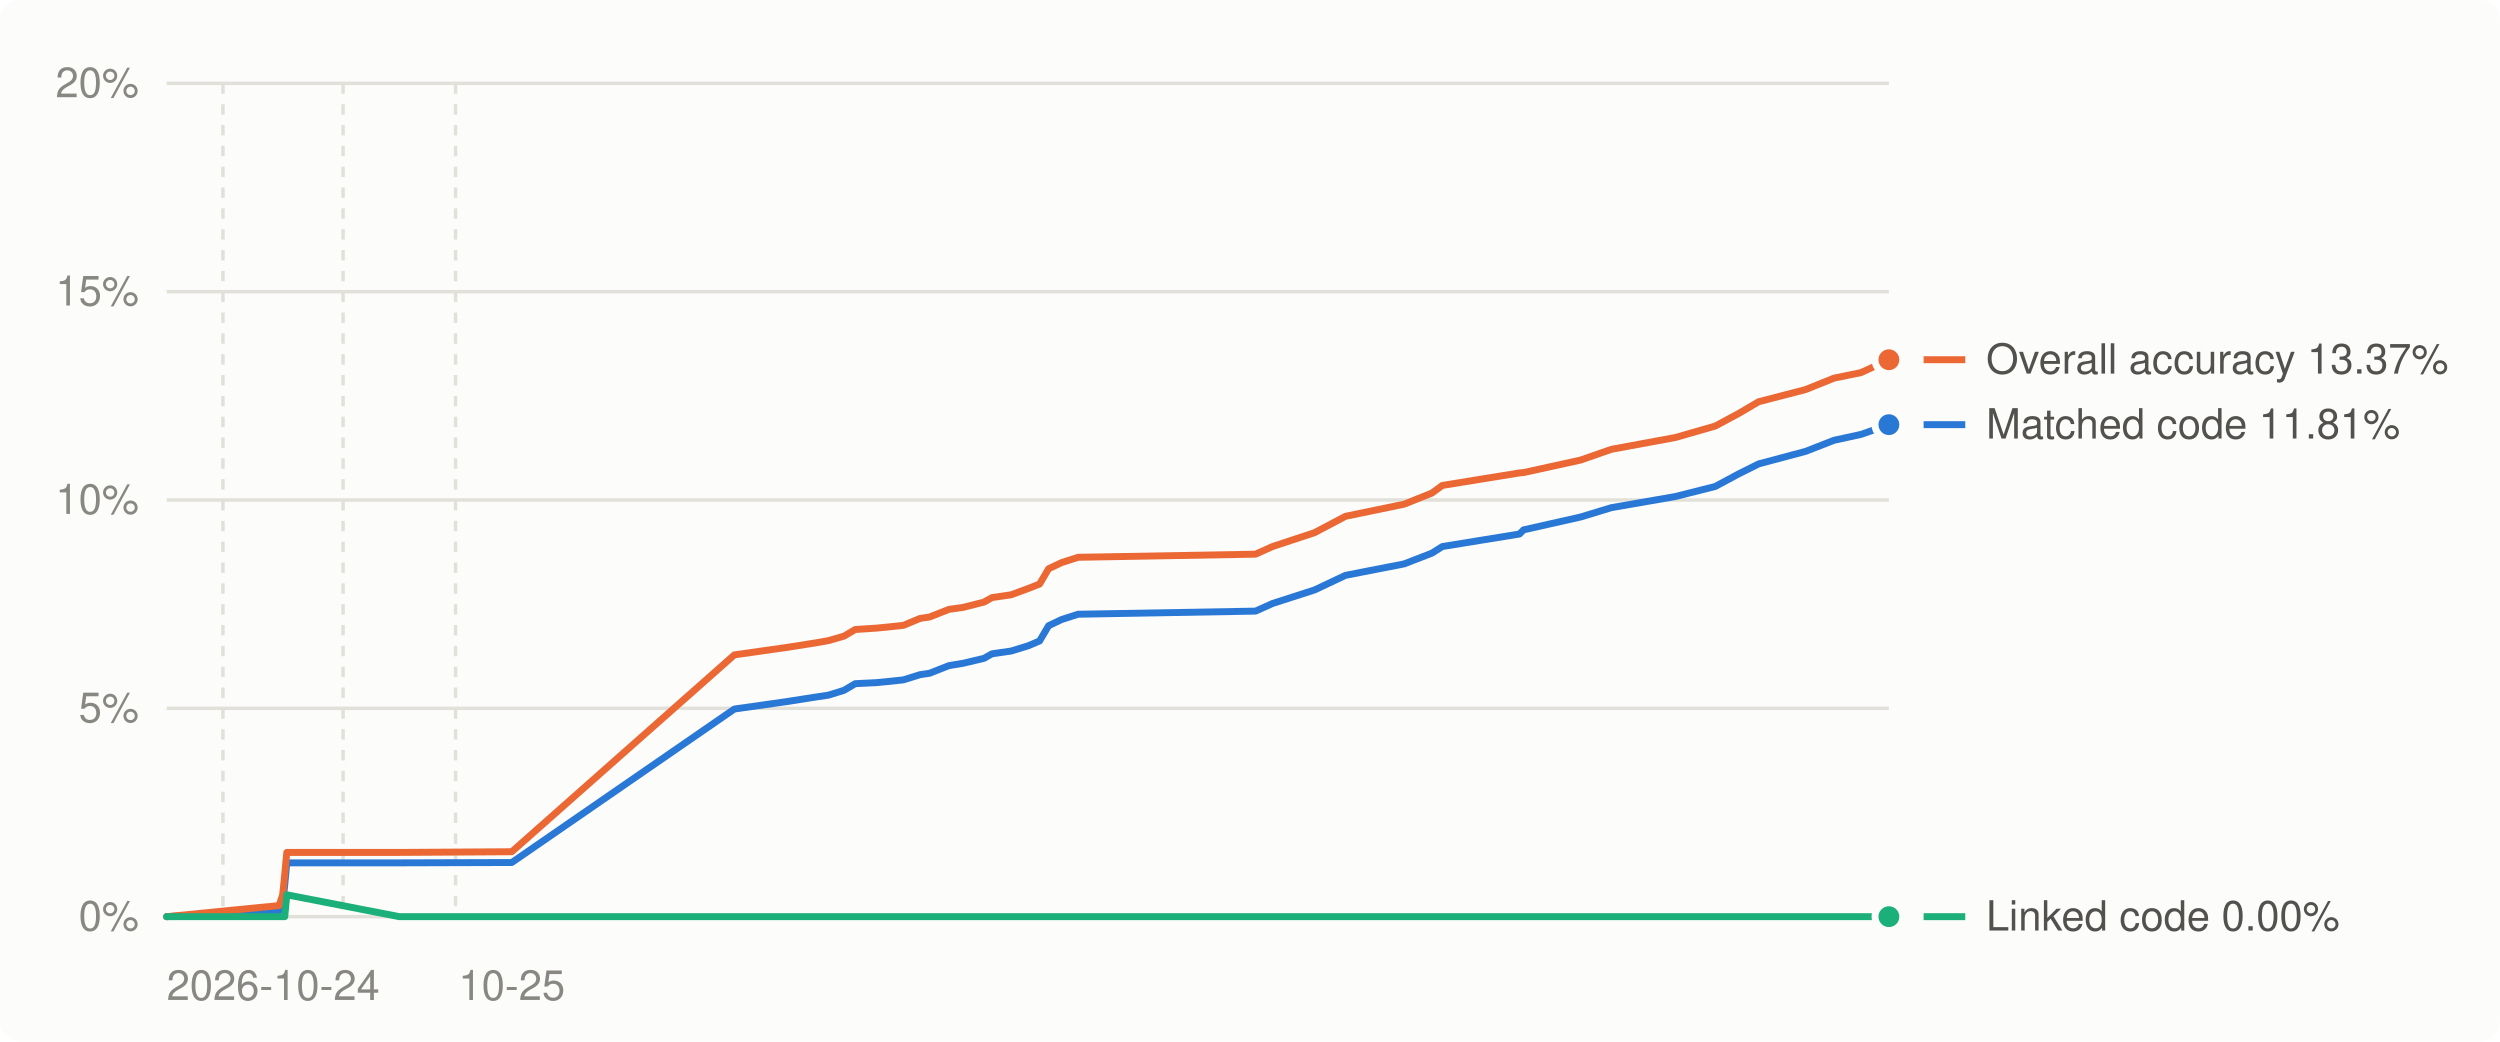
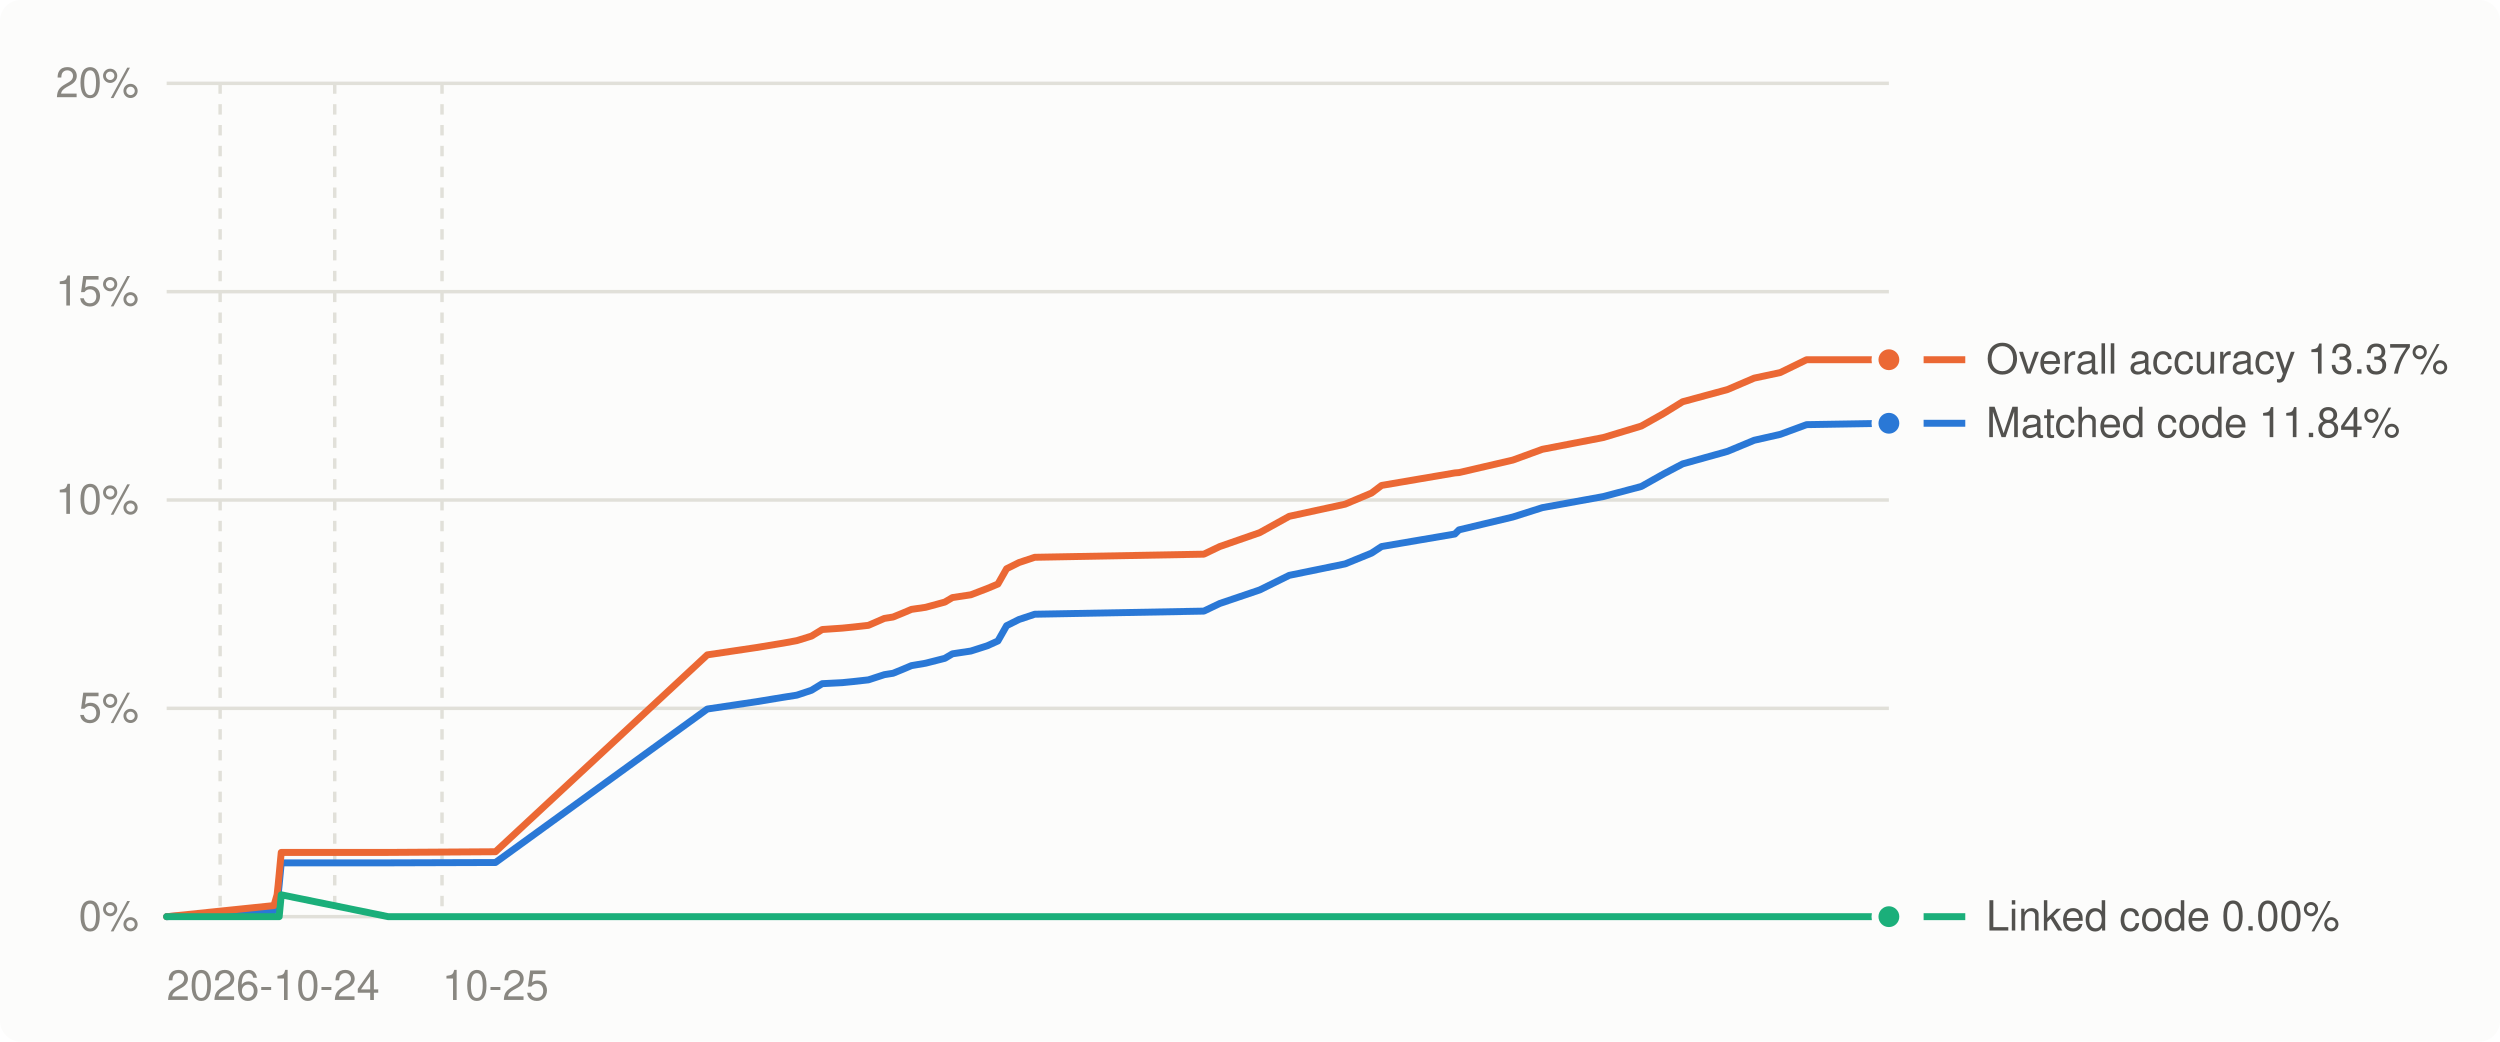
<svg xmlns="http://www.w3.org/2000/svg" viewBox="0 0 720 300" width="720" height="300" role="img" aria-label="Decompilation progress over time (USA)">
  <style>
.bg{fill:#fcfcfb}.grid{stroke:#e1e0d9}.muted{fill:#898781}.lbl{fill:#52514e}.ln0{stroke:#2a78d6}.dot0{fill:#2a78d6;stroke:#fcfcfb}.ln1{stroke:#eb6834}.dot1{fill:#eb6834;stroke:#fcfcfb}.ln2{stroke:#1baf7a}.dot2{fill:#1baf7a;stroke:#fcfcfb}
@media (prefers-color-scheme: dark){.bg{fill:#1a1a19}.grid{stroke:#2c2c2a}.muted{fill:#898781}.lbl{fill:#c3c2b7}.ln0{stroke:#3987e5}.dot0{fill:#3987e5;stroke:#1a1a19}.ln1{stroke:#d95926}.dot1{fill:#d95926;stroke:#1a1a19}.ln2{stroke:#199e70}.dot2{fill:#199e70;stroke:#1a1a19}}
text{font:12px -apple-system,BlinkMacSystemFont,'Segoe UI',Helvetica,Arial,sans-serif}
</style>
  <rect class="bg" width="720" height="300" rx="6" />
  <line x1="48" x2="544" y1="264.0" y2="264.0" class="grid" stroke-width="1" />
  <text x="40" y="268.0" class="muted" text-anchor="end">0%</text>
  <line x1="48" x2="544" y1="204.0" y2="204.0" class="grid" stroke-width="1" />
  <text x="40" y="208.0" class="muted" text-anchor="end">5%</text>
  <line x1="48" x2="544" y1="144.0" y2="144.0" class="grid" stroke-width="1" />
  <text x="40" y="148.0" class="muted" text-anchor="end">10%</text>
  <line x1="48" x2="544" y1="84.0" y2="84.0" class="grid" stroke-width="1" />
  <text x="40" y="88.0" class="muted" text-anchor="end">15%</text>
  <line x1="48" x2="544" y1="24.0" y2="24.0" class="grid" stroke-width="1" />
  <text x="40" y="28.0" class="muted" text-anchor="end">20%</text>
-   <line x1="64.2" x2="64.2" y1="24" y2="264" class="grid" stroke-width="1" stroke-dasharray="3 3" />
-   <line x1="98.8" x2="98.8" y1="24" y2="264" class="grid" stroke-width="1" stroke-dasharray="3 3" />
-   <line x1="131.2" x2="131.2" y1="24" y2="264" class="grid" stroke-width="1" stroke-dasharray="3 3" />
+   <line x1="63.4" x2="63.4" y1="24" y2="264" class="grid" stroke-width="1" stroke-dasharray="3 3" />
+   <line x1="96.4" x2="96.4" y1="24" y2="264" class="grid" stroke-width="1" stroke-dasharray="3 3" />
+   <line x1="127.3" x2="127.3" y1="24" y2="264" class="grid" stroke-width="1" stroke-dasharray="3 3" />
  <text class="muted" x="48.0" y="288" text-anchor="start">2026-10-24</text>
-   <text class="muted" x="147.4" y="288" text-anchor="middle">10-25</text>
-   <polyline points="48.0,264.0 80.4,262.3 81.4,259.6 81.7,257.7 82.0,254.8 82.3,251.7 82.6,248.5 115.0,248.5 147.4,248.4 211.5,204.2 226.3,202.1 234.6,200.8 238.6,200.2 243.1,198.8 246.3,196.9 252.4,196.6 255.5,196.3 260.2,195.8 265.0,194.3 267.7,193.9 270.5,192.8 273.3,191.7 277.5,191.0 283.4,189.6 285.7,188.3 291.2,187.5 296.1,186.0 299.4,184.6 302.0,180.2 305.8,178.4 310.5,176.9 361.6,176.0 366.5,173.8 378.6,169.9 387.5,165.7 404.4,162.4 412.4,159.3 415.4,157.4 437.6,153.8 438.8,152.6 455.2,148.9 464.1,146.2 482.5,143.0 494.0,140.1 500.7,136.5 506.5,133.6 520.0,130.0 528.2,126.8 536.0,125.1 544.0,122.3" fill="none" class="ln0" stroke-width="2" stroke-linejoin="round" stroke-linecap="round" />
-   <polyline points="48.0,264.0 80.4,260.8 81.4,257.7 81.7,254.9 82.0,251.8 82.3,248.6 82.6,245.5 115.0,245.5 147.4,245.3 211.5,188.6 226.3,186.5 234.6,185.2 238.6,184.5 243.1,183.2 246.3,181.3 252.4,180.9 255.5,180.6 260.2,180.1 265.0,178.1 267.7,177.7 270.5,176.6 273.3,175.5 277.5,174.9 283.4,173.4 285.7,172.1 291.2,171.3 296.1,169.5 299.4,168.2 302.0,163.8 305.8,162.0 310.5,160.5 361.6,159.6 366.5,157.4 378.6,153.4 387.5,148.7 404.4,145.2 412.4,142.0 415.4,139.8 437.6,136.2 438.8,136.1 455.2,132.5 464.1,129.4 482.5,126.0 494.0,122.7 500.7,119.1 506.5,115.7 520.0,112.2 528.2,108.9 536.0,107.3 544.0,103.6" fill="none" class="ln1" stroke-width="2" stroke-linejoin="round" stroke-linecap="round" />
-   <polyline points="48.0,264.0 80.4,264.0 81.4,264.0 81.7,264.0 82.0,264.0 82.3,260.9 82.6,257.7 115.0,264.0 147.4,264.0 211.5,264.0 226.3,264.0 234.6,264.0 238.6,264.0 243.1,264.0 246.3,264.0 252.4,264.0 255.5,264.0 260.2,264.0 265.0,264.0 267.7,264.0 270.5,264.0 273.3,264.0 277.5,264.0 283.4,264.0 285.7,264.0 291.2,264.0 296.1,264.0 299.4,264.0 302.0,264.0 305.8,264.0 310.5,264.0 361.6,264.0 366.5,264.0 378.6,264.0 387.5,264.0 404.4,264.0 412.4,264.0 415.4,264.0 437.6,264.0 438.8,264.0 455.2,264.0 464.1,264.0 482.5,264.0 494.0,264.0 500.7,264.0 506.5,264.0 520.0,264.0 528.2,264.0 536.0,264.0 544.0,264.0" fill="none" class="ln2" stroke-width="2" stroke-linejoin="round" stroke-linecap="round" />
-   <circle cx="544.0" cy="122.3" r="4" class="dot0" stroke-width="2" />
+   <text class="muted" x="142.7" y="288" text-anchor="middle">10-25</text>
+   <polyline points="48.0,264.0 78.9,262.3 79.8,259.6 80.1,257.7 80.4,254.8 80.7,251.7 81.0,248.5 111.8,248.5 142.7,248.4 203.7,204.2 217.8,202.1 225.7,200.8 229.5,200.2 233.7,198.8 236.8,196.9 242.6,196.6 245.6,196.3 250.1,195.8 254.7,194.3 257.2,193.9 259.9,192.8 262.5,191.7 266.6,191.0 272.1,189.6 274.3,188.3 279.6,187.5 284.3,186.0 287.4,184.6 289.9,180.2 293.5,178.4 298.0,176.9 346.7,176.0 351.3,173.8 362.8,169.9 371.3,165.7 387.4,162.4 395.0,159.3 397.9,157.4 419.0,153.8 420.2,152.6 435.7,148.9 444.2,146.2 461.8,143.0 472.7,140.1 479.1,136.5 484.6,133.6 497.5,130.0 505.2,126.8 512.7,125.1 520.3,122.3 544.0,121.9" fill="none" class="ln0" stroke-width="2" stroke-linejoin="round" stroke-linecap="round" />
+   <polyline points="48.0,264.0 78.9,260.8 79.8,257.7 80.1,254.9 80.4,251.8 80.7,248.6 81.0,245.5 111.8,245.5 142.7,245.3 203.7,188.6 217.8,186.5 225.7,185.2 229.5,184.5 233.7,183.2 236.8,181.3 242.6,180.9 245.6,180.6 250.1,180.1 254.7,178.1 257.2,177.7 259.9,176.6 262.5,175.5 266.6,174.9 272.1,173.4 274.3,172.1 279.6,171.3 284.3,169.5 287.4,168.2 289.9,163.8 293.5,162.0 298.0,160.5 346.7,159.6 351.3,157.4 362.8,153.4 371.3,148.7 387.4,145.2 395.0,142.0 397.9,139.8 419.0,136.2 420.2,136.1 435.7,132.5 444.2,129.4 461.8,126.0 472.7,122.7 479.1,119.1 484.6,115.7 497.5,112.2 505.2,108.9 512.7,107.3 520.3,103.6 544.0,103.6" fill="none" class="ln1" stroke-width="2" stroke-linejoin="round" stroke-linecap="round" />
+   <polyline points="48.0,264.0 78.9,264.0 79.8,264.0 80.1,264.0 80.4,264.0 80.7,260.9 81.0,257.7 111.8,264.0 142.7,264.0 203.7,264.0 217.8,264.0 225.7,264.0 229.5,264.0 233.7,264.0 236.8,264.0 242.6,264.0 245.6,264.0 250.1,264.0 254.7,264.0 257.2,264.0 259.9,264.0 262.5,264.0 266.6,264.0 272.1,264.0 274.3,264.0 279.6,264.0 284.3,264.0 287.4,264.0 289.9,264.0 293.5,264.0 298.0,264.0 346.7,264.0 351.3,264.0 362.8,264.0 371.3,264.0 387.4,264.0 395.0,264.0 397.9,264.0 419.0,264.0 420.2,264.0 435.7,264.0 444.2,264.0 461.8,264.0 472.7,264.0 479.1,264.0 484.6,264.0 497.5,264.0 505.2,264.0 512.7,264.0 520.3,264.0 544.0,264.0" fill="none" class="ln2" stroke-width="2" stroke-linejoin="round" stroke-linecap="round" />
+   <circle cx="544.0" cy="121.9" r="4" class="dot0" stroke-width="2" />
  <circle cx="544.0" cy="103.6" r="4" class="dot1" stroke-width="2" />
  <circle cx="544.0" cy="264.0" r="4" class="dot2" stroke-width="2" />
  <line x1="554" x2="566" y1="264.0" y2="264.0" class="ln2" stroke-width="2" />
  <text class="lbl" x="572" y="268.0">Linked code 0.00%</text>
-   <line x1="554" x2="566" y1="122.3" y2="122.3" class="ln0" stroke-width="2" />
-   <text class="lbl" x="572" y="126.3">Matched code 11.81%</text>
+   <line x1="554" x2="566" y1="121.9" y2="121.9" class="ln0" stroke-width="2" />
+   <text class="lbl" x="572" y="125.9">Matched code 11.84%</text>
  <line x1="554" x2="566" y1="103.6" y2="103.6" class="ln1" stroke-width="2" />
  <text class="lbl" x="572" y="107.6">Overall accuracy 13.37%</text>
</svg>
